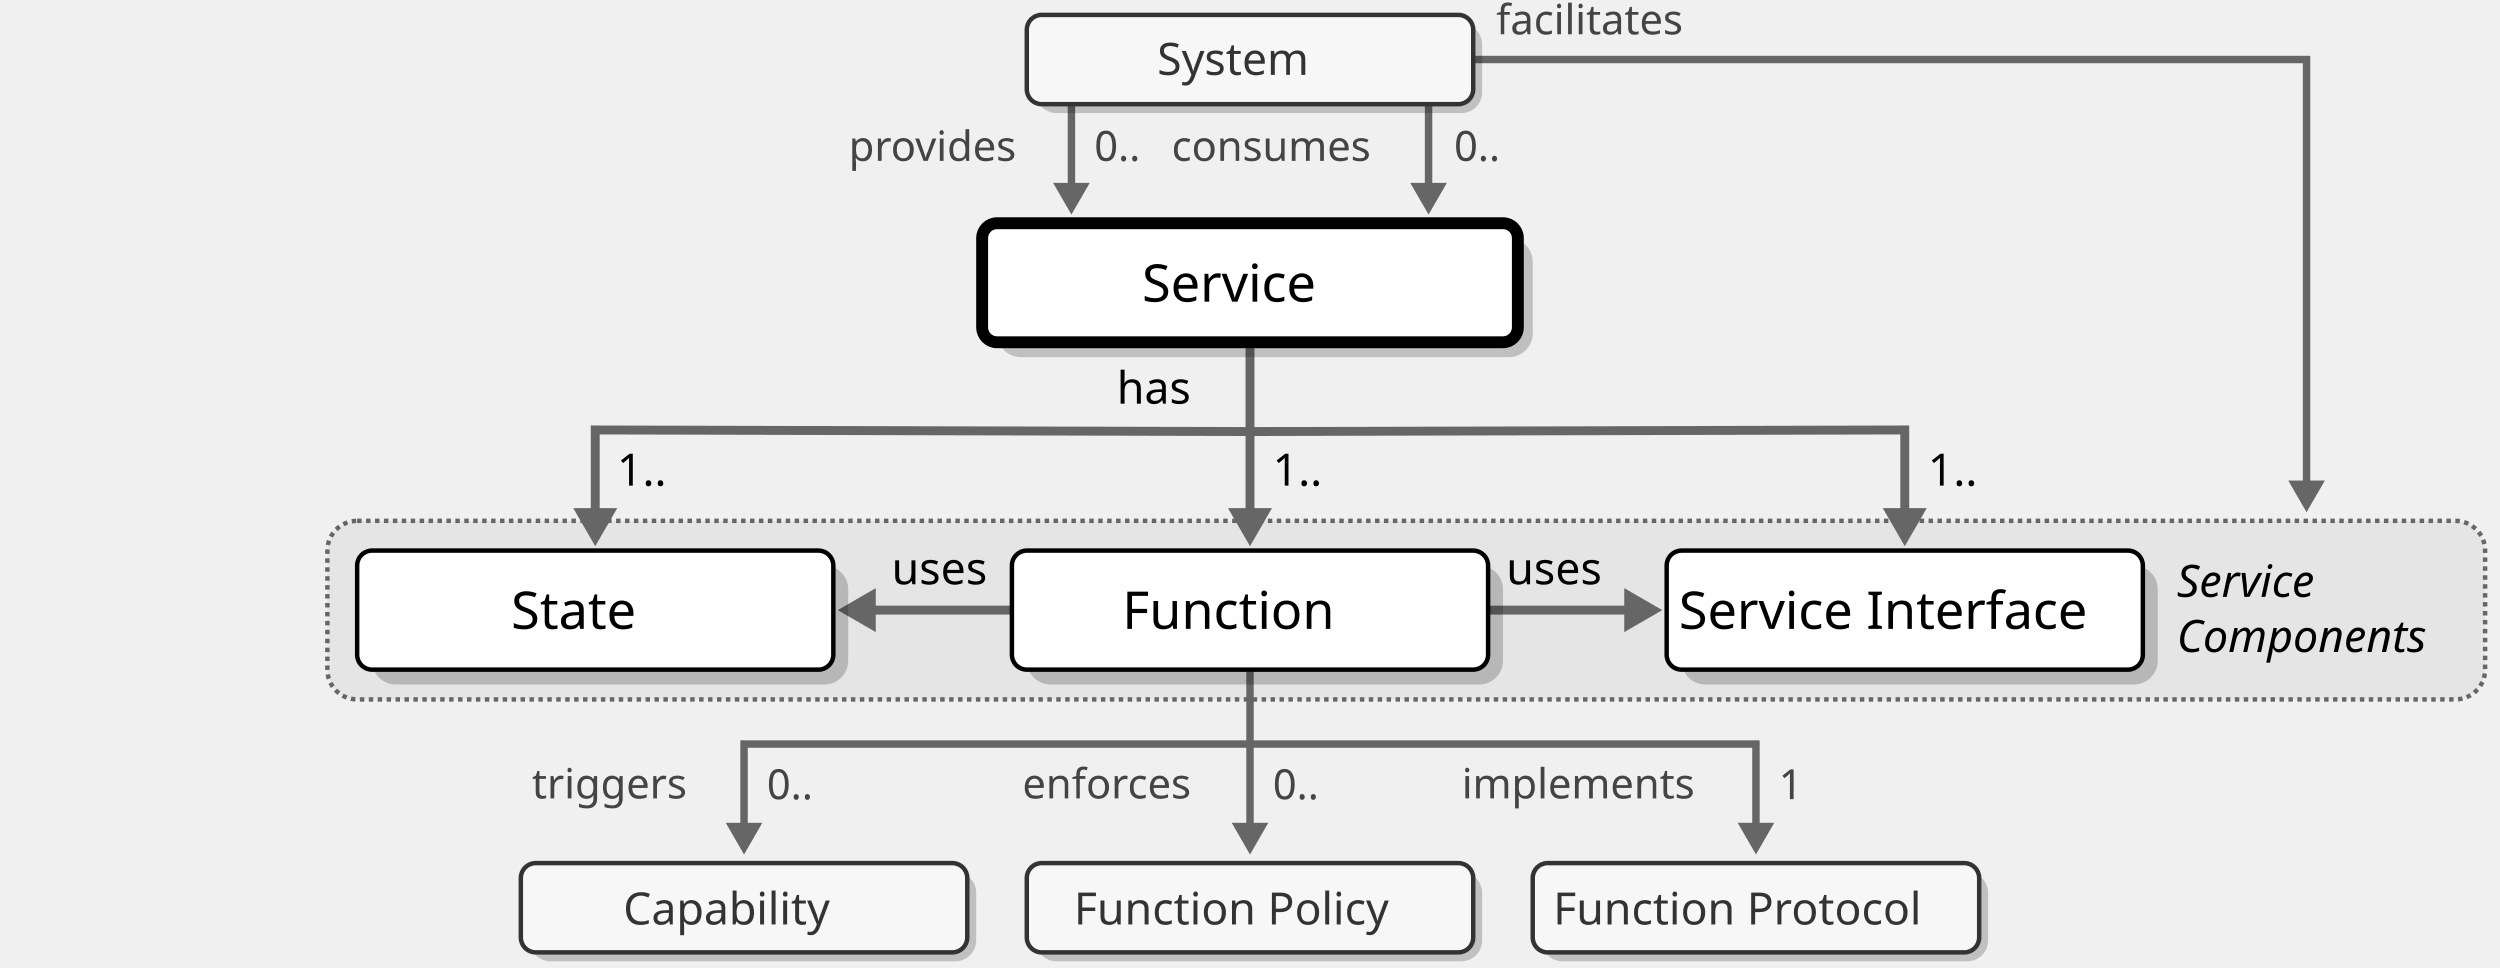
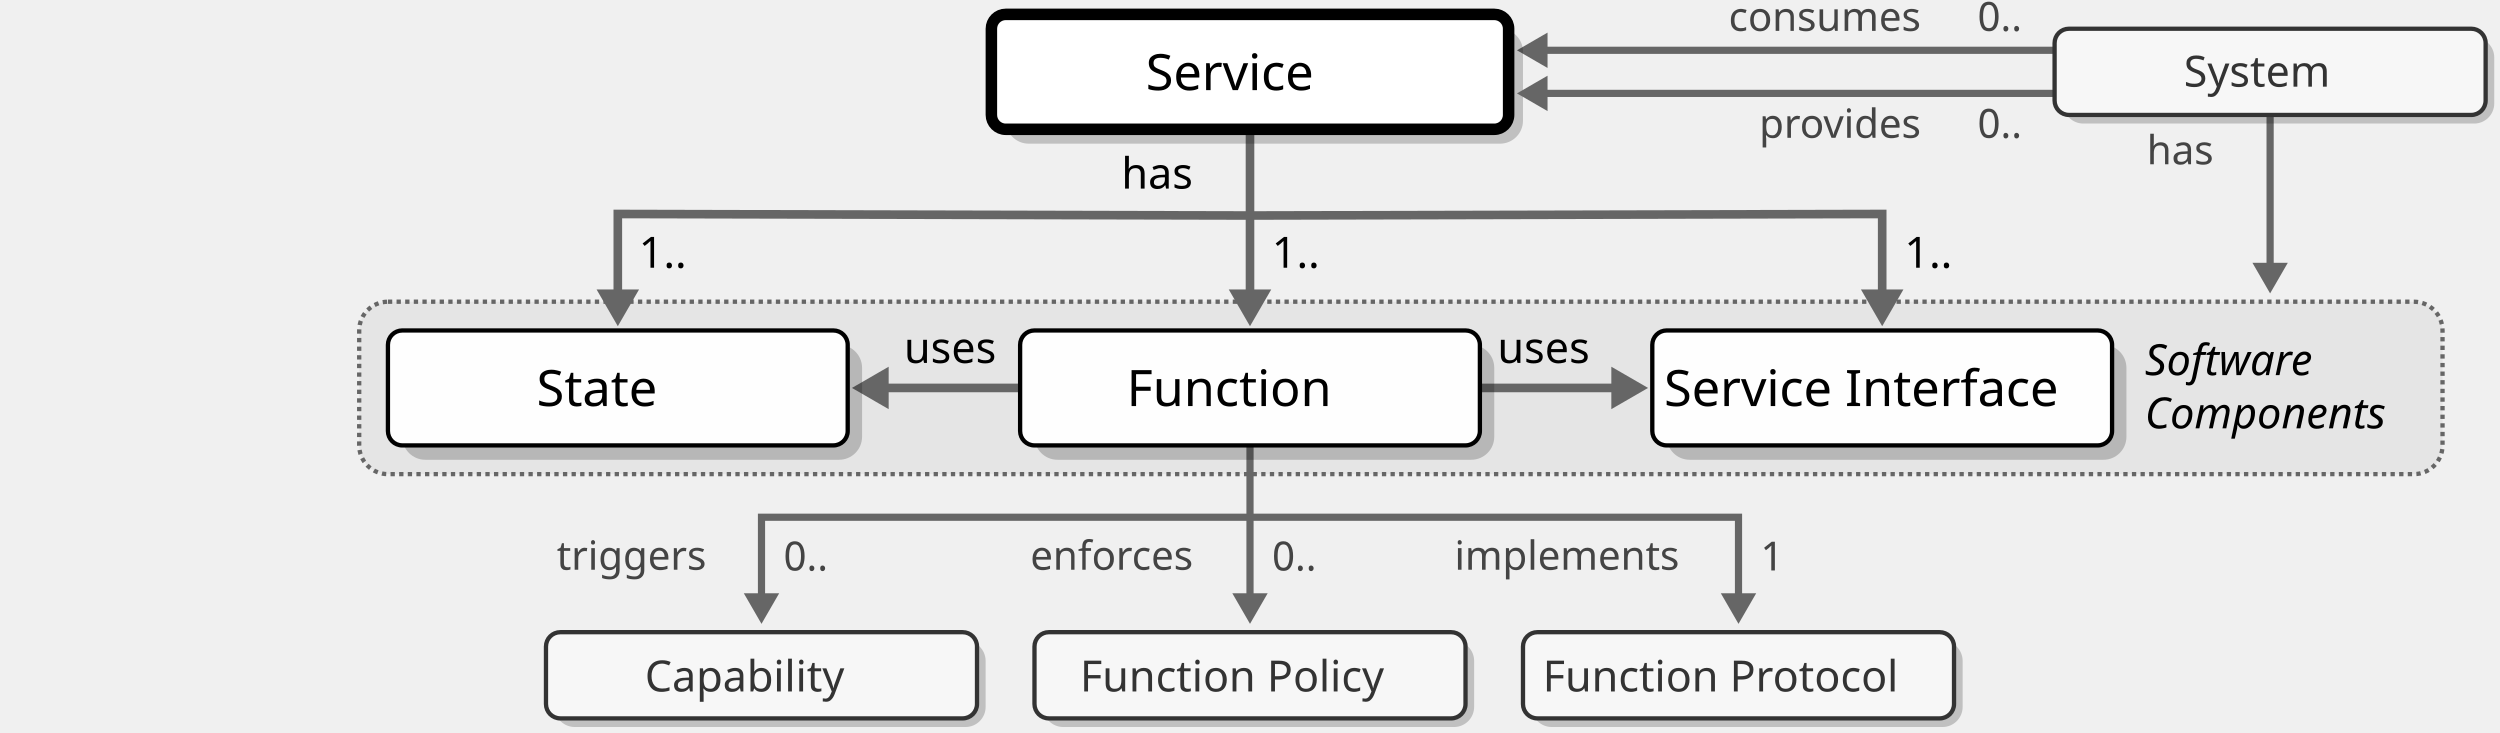
- <svg xmlns="http://www.w3.org/2000/svg" xmlns:xlink="http://www.w3.org/1999/xlink" width="168mm" height="65mm" version="1.1" viewBox="0 0 168 65" id="svg162">
+ <svg xmlns="http://www.w3.org/2000/svg" xmlns:xlink="http://www.w3.org/1999/xlink" width="174mm" height="51mm" version="1.1" viewBox="0 0 174 51" id="svg162">
  <defs id="defs5">
    <marker id="a" overflow="visible" orient="auto">
      <path transform="scale(0.4)" d="M 5.77,0 -2.88,5 V -5 Z" fill="context-stroke" fill-rule="evenodd" stroke="context-stroke" stroke-width="1pt" id="path2" />
    </marker>
    <marker id="e" overflow="visible" orient="auto">
      <path transform="scale(0.4)" d="M 5.77,0 -2.88,5 V -5 Z" fill="context-stroke" fill-rule="evenodd" stroke="context-stroke" stroke-width="1pt" id="path824" />
    </marker>
    <marker id="a-2" overflow="visible" orient="auto">
      <path transform="scale(0.4)" d="M 5.77,0 -2.88,5 V -5 Z" fill="context-stroke" fill-rule="evenodd" stroke="context-stroke" stroke-width="1pt" id="path2-3" />
    </marker>
    <marker id="a-3" overflow="visible" orient="auto">
      <path transform="scale(0.4)" d="M 5.77,0 -2.88,5 V -5 Z" fill="context-stroke" fill-rule="evenodd" stroke="context-stroke" stroke-width="1pt" id="path2-2" />
    </marker>
    <marker id="a-8" overflow="visible" orient="auto">
      <path transform="scale(0.4)" d="M 5.77,0 -2.88,5 V -5 Z" fill="context-stroke" fill-rule="evenodd" stroke="context-stroke" stroke-width="1pt" id="path2-0" />
    </marker>
+     <marker id="a-5" overflow="visible" orient="auto">
+       <path transform="scale(0.4)" d="M 5.77,0 -2.88,5 V -5 Z" fill="context-stroke" fill-rule="evenodd" stroke="context-stroke" stroke-width="1pt" id="path2-22" />
+     </marker>
  </defs>
-   <path d="M 99,4 H 155 v 29" marker-end="url(#a-8)" id="path3142" style="fill:none;stroke:#666666;stroke-width:0.5;stroke-miterlimit:4;stroke-dasharray:none;stroke-opacity:1;marker-end:url(#a-8)" />
-   <use x="0" y="0" xlink:href="#path6698" id="use8503" transform="translate(24)" width="100%" height="100%" />
-   <rect id="rect1309" x="22" y="35" width="145" height="12" rx="2" fill="none" opacity="0.913" stroke="#000000" stroke-linejoin="round" stroke-width="0.333" style="opacity:1;fill:#e5e5e5;fill-opacity:1;stroke:#666666;stroke-width:0.3;stroke-miterlimit:4;stroke-dasharray:0.3, 0.3;stroke-dashoffset:0;stroke-opacity:1" />
-   <use x="0" y="0" xlink:href="#g1289" id="use1647" transform="translate(34,57)" width="100%" height="100%" />
-   <use x="0" y="0" xlink:href="#g1289" id="use1645" transform="translate(-5.2999997e-7,57)" width="100%" height="100%" />
-   <use x="0" y="0" xlink:href="#g1289" id="use1643" transform="translate(-34,57)" width="100%" height="100%" />
-   <path d="m 84,23 -2e-6,12" marker-end="url(#a)" id="path1361" style="fill:none;stroke:#666666;stroke-width:0.6;stroke-miterlimit:4;stroke-dasharray:none" />
-   <rect id="rect935" x="67" y="16" width="36" height="8" rx="1.6" fill="none" opacity="0.913" stroke="#000000" stroke-linejoin="round" stroke-width="0.333" style="opacity:1;fill:#000000;fill-opacity:0.2;stroke:none;stroke-width:0.8;stroke-miterlimit:4;stroke-dasharray:none" />
-   <text x="146.28" y="40.11" style="font-size:3px;line-height:1.25;font-family:sans-serif;stroke-width:0.265" xml:space="preserve" id="text1335">
-     <tspan x="146.28" y="40.11" stroke-width="0.265" id="tspan1333" style="font-style:italic;font-variant:normal;font-weight:normal;font-stretch:normal;font-family:sans-serif;-inkscape-font-specification:'sans-serif Italic'">Service</tspan>
+   <use x="0" y="0" xlink:href="#path6698" id="use8503" transform="translate(-2.9998954e-8,-3)" width="100%" height="100%" />
+   <rect id="rect1309" x="25" y="21" width="145" height="12" rx="2" fill="none" opacity="0.913" stroke="#000000" stroke-linejoin="round" stroke-width="0.333" style="opacity:1;fill:#e5e5e5;fill-opacity:1;stroke:#666666;stroke-width:0.3;stroke-miterlimit:4;stroke-dasharray:0.3, 0.3;stroke-dashoffset:0;stroke-opacity:1" />
+   <g id="use1647" transform="translate(36.99999,42.99999)">
+     <rect id="rect2406" x="69.6" y="1.6" width="30" height="6" rx="1.4" fill="none" opacity="0.913" stroke="#000000" stroke-linejoin="round" stroke-width="0.333" style="opacity:1;fill:#000000;fill-opacity:0.2;stroke:none;stroke-width:0.8;stroke-miterlimit:4;stroke-dasharray:none" />
+     <rect id="rect2408" x="69" y="-7" width="30" height="6" rx="1" fill="none" opacity="0.913" stroke="#000000" stroke-linejoin="round" stroke-width="0.333" style="opacity:1;fill:#f7f7f7;fill-opacity:1;stroke:#333333;stroke-width:0.3;stroke-miterlimit:4;stroke-dasharray:none;stroke-opacity:1" transform="scale(1,-1)" />
+   </g>
+   <g id="use1645" transform="translate(2.999991,42.99999)">
+     <rect id="rect2412" x="69.6" y="1.6" width="30" height="6" rx="1.4" fill="none" opacity="0.913" stroke="#000000" stroke-linejoin="round" stroke-width="0.333" style="opacity:1;fill:#000000;fill-opacity:0.2;stroke:none;stroke-width:0.8;stroke-miterlimit:4;stroke-dasharray:none" />
+     <rect id="rect2414" x="69" y="-7" width="30" height="6" rx="1" fill="none" opacity="0.913" stroke="#000000" stroke-linejoin="round" stroke-width="0.333" style="opacity:1;fill:#f7f7f7;fill-opacity:1;stroke:#333333;stroke-width:0.3;stroke-miterlimit:4;stroke-dasharray:none;stroke-opacity:1" transform="scale(1,-1)" />
+   </g>
+   <g id="use1643" transform="translate(-31.00001,42.99999)">
+     <rect id="rect2418" x="69.6" y="1.6" width="30" height="6" rx="1.4" fill="none" opacity="0.913" stroke="#000000" stroke-linejoin="round" stroke-width="0.333" style="opacity:1;fill:#000000;fill-opacity:0.2;stroke:none;stroke-width:0.8;stroke-miterlimit:4;stroke-dasharray:none" />
+     <rect id="rect2420" x="69" y="-7" width="30" height="6" rx="1" fill="none" opacity="0.913" stroke="#000000" stroke-linejoin="round" stroke-width="0.333" style="opacity:1;fill:#f7f7f7;fill-opacity:1;stroke:#333333;stroke-width:0.3;stroke-miterlimit:4;stroke-dasharray:none;stroke-opacity:1" transform="scale(1,-1)" />
+   </g>
+   <path d="m 87,9 -2e-6,12" marker-end="url(#a)" id="path1361" style="fill:none;stroke:#666666;stroke-width:0.6;stroke-miterlimit:4;stroke-dasharray:none" />
+   <rect id="rect935" x="70" y="2" width="36" height="8" rx="1.6" fill="none" opacity="0.913" stroke="#000000" stroke-linejoin="round" stroke-width="0.333" style="opacity:1;fill:#000000;fill-opacity:0.2;stroke:none;stroke-width:0.8;stroke-miterlimit:4;stroke-dasharray:none" />
+   <text x="149.28" y="26.11" style="font-size:3px;line-height:1.25;font-family:sans-serif;stroke-width:0.265" xml:space="preserve" id="text1335">
+     <tspan x="149.28" y="26.11" stroke-width="0.265" id="tspan1333" style="font-style:italic;font-variant:normal;font-weight:normal;font-stretch:normal;font-family:sans-serif;-inkscape-font-specification:'sans-serif Italic'">Software</tspan>
  </text>
-   <text x="146.28" y="43.814" style="font-size:3px;line-height:1.25;font-family:sans-serif;stroke-width:0.265" xml:space="preserve" id="text1339">
-     <tspan x="146.28" y="43.814" stroke-width="0.265" id="tspan1337" style="font-style:italic;font-variant:normal;font-weight:normal;font-stretch:normal;font-family:sans-serif;-inkscape-font-specification:'sans-serif Italic'">Components</tspan>
+   <text x="149.28" y="29.814" style="font-size:3px;line-height:1.25;font-family:sans-serif;stroke-width:0.265" xml:space="preserve" id="text1339">
+     <tspan x="149.28" y="29.814" stroke-width="0.265" id="tspan1337" style="font-style:italic;font-variant:normal;font-weight:normal;font-stretch:normal;font-family:sans-serif;-inkscape-font-specification:'sans-serif Italic'">Components</tspan>
  </text>
-   <path d="m 72,7 -9e-6,6" marker-end="url(#a)" id="path6698" style="fill:none;stroke:#666666;stroke-width:0.5;stroke-miterlimit:4;stroke-dasharray:none;stroke-opacity:1" />
-   <path d="M 68,41 H 58" marker-end="url(#a)" id="path1315" style="fill:none;stroke:#666666;stroke-width:0.6;stroke-miterlimit:4;stroke-dasharray:none" />
-   <g id="g1755" transform="translate(1.5999941e-7,-2)">
+   <path d="m 143,6.5 h -36" marker-end="url(#a)" id="path6698" style="fill:none;stroke:#666666;stroke-width:0.5;stroke-miterlimit:4;stroke-dasharray:none;stroke-opacity:1" />
+   <path d="M 71,27 H 61" marker-end="url(#a)" id="path1315" style="fill:none;stroke:#666666;stroke-width:0.6;stroke-miterlimit:4;stroke-dasharray:none" />
+   <g id="g1755" transform="translate(2.999991,-16.00001)">
    <rect id="rect1649" x="25" y="40" width="32" height="8" rx="1.6" fill="none" opacity="0.913" stroke="#000000" stroke-linejoin="round" stroke-width="0.333" style="opacity:1;fill:#000000;fill-opacity:0.2;stroke:none;stroke-width:0.8;stroke-miterlimit:4;stroke-dasharray:none" />
    <rect id="use8966" x="24" y="39" width="32" height="8" rx="1" fill="none" opacity="0.913" stroke="#000000" stroke-linejoin="round" stroke-width="0.333" style="opacity:1;fill:#fefefe;fill-opacity:1;stroke-width:0.3;stroke-miterlimit:4;stroke-dasharray:none" />
  </g>
-   <path d="M 100,41 H 110" marker-end="url(#a)" id="path1317" style="fill:none;stroke:#666666;stroke-width:0.6;stroke-miterlimit:4;stroke-dasharray:none" />
-   <text x="39.915" y="42.259" font-size="3.5px" style="line-height:1.25;font-family:sans-serif;stroke-width:0.265" xml:space="preserve" id="text1327">
-     <tspan x="39.915" y="42.259" font-size="3.5px" stroke-width="0.265" text-align="center" text-anchor="middle" id="tspan1325">State</tspan>
+   <path d="m 103,27 h 10" marker-end="url(#a)" id="path1317" style="fill:none;stroke:#666666;stroke-width:0.6;stroke-miterlimit:4;stroke-dasharray:none" />
+   <text x="42.915" y="28.259" font-size="3.5px" style="line-height:1.25;font-family:sans-serif;stroke-width:0.265" xml:space="preserve" id="text1327">
+     <tspan x="42.915" y="28.259" font-size="3.5px" stroke-width="0.265" text-align="center" text-anchor="middle" id="tspan1325">State</tspan>
  </text>
  <use x="0" y="0" xlink:href="#g1755" id="use1919" transform="translate(88)" width="100%" height="100%" />
-   <text x="127.915" y="42.259" font-size="3.5px" style="line-height:1.25;font-family:sans-serif;stroke-width:0.265" xml:space="preserve" id="text1331">
-     <tspan x="127.915" y="42.259" font-size="3.5px" stroke-width="0.265" text-align="center" text-anchor="middle" id="tspan1329">Service Interface</tspan>
+   <text x="130.915" y="28.259" font-size="3.5px" style="line-height:1.25;font-family:sans-serif;stroke-width:0.265" xml:space="preserve" id="text1331">
+     <tspan x="130.915" y="28.259" font-size="3.5px" stroke-width="0.265" text-align="center" text-anchor="middle" id="tspan1329">Service Interface</tspan>
  </text>
-   <text x="59.922" y="39.261" style="font-size:3px;line-height:1.25;font-family:sans-serif;stroke-width:0.265" xml:space="preserve" id="text1343">
-     <tspan x="59.922" y="39.261" stroke-width="0.265" id="tspan1341">uses</tspan>
+   <text x="62.922" y="25.261" style="font-size:3px;line-height:1.25;font-family:sans-serif;stroke-width:0.265" xml:space="preserve" id="text1343">
+     <tspan x="62.922" y="25.261" stroke-width="0.265" id="tspan1341">uses</tspan>
  </text>
-   <text x="101.225" y="39.261" style="font-size:3px;line-height:1.25;font-family:sans-serif;stroke-width:0.265" xml:space="preserve" id="text1347">
-     <tspan x="101.225" y="39.261" stroke-width="0.265" id="tspan1345">uses</tspan>
+   <text x="104.225" y="25.261" style="font-size:3px;line-height:1.25;font-family:sans-serif;stroke-width:0.265" xml:space="preserve" id="text1347">
+     <tspan x="104.225" y="25.261" stroke-width="0.265" id="tspan1345">uses</tspan>
  </text>
-   <path d="M 84,29 40,28.893 40,35" marker-end="url(#a)" id="path1363" style="fill:none;stroke:#666666;stroke-width:0.6;stroke-miterlimit:4;stroke-dasharray:none" />
-   <rect id="rect1367" x="66" y="15" width="36" height="8" rx="1" fill="none" opacity="0.913" stroke="#000000" stroke-linejoin="round" stroke-width="0.333" style="opacity:1;fill:#ffffff;fill-opacity:1;stroke-width:0.8;stroke-miterlimit:4;stroke-dasharray:none" />
-   <text x="87.251" y="27.124" style="font-size:3px;line-height:1.25;font-family:sans-serif;stroke-width:0.265" xml:space="preserve" id="text1371">
-     <tspan x="82.367" y="27.124" stroke-width="0.265" id="tspan1369" style="text-align:end;text-anchor:end">has</tspan>
+   <path d="m 87,15 -44,-0.107 -3e-6,6.107" marker-end="url(#a)" id="path1363" style="fill:none;stroke:#666666;stroke-width:0.6;stroke-miterlimit:4;stroke-dasharray:none" />
+   <rect id="rect1367" x="69" y="1" width="36" height="8" rx="1" fill="none" opacity="0.913" stroke="#000000" stroke-linejoin="round" stroke-width="0.333" style="opacity:1;fill:#ffffff;fill-opacity:1;stroke-width:0.8;stroke-miterlimit:4;stroke-dasharray:none" />
+   <text x="90.251" y="13.124" style="font-size:3px;line-height:1.25;font-family:sans-serif;stroke-width:0.265" xml:space="preserve" id="text1371">
+     <tspan x="85.367" y="13.124" stroke-width="0.265" id="tspan1369" style="text-align:end;text-anchor:end">has</tspan>
  </text>
-   <text x="85.525" y="32.632" style="font-size:3px;line-height:1.25;font-family:sans-serif;stroke-width:0.265" xml:space="preserve" id="text1375">
-     <tspan x="85.525" y="32.632" stroke-width="0.265" id="tspan1373">1..</tspan>
+   <text x="88.525" y="18.632" style="font-size:3px;line-height:1.25;font-family:sans-serif;stroke-width:0.265" xml:space="preserve" id="text1375">
+     <tspan x="88.525" y="18.632" stroke-width="0.265" id="tspan1373">1..</tspan>
  </text>
-   <text x="41.461" y="32.632" style="font-size:3px;line-height:1.25;font-family:sans-serif;stroke-width:0.265" xml:space="preserve" id="text1379">
-     <tspan x="41.461" y="32.632" stroke-width="0.265" id="tspan1377">1..</tspan>
+   <text x="44.461" y="18.632" style="font-size:3px;line-height:1.25;font-family:sans-serif;stroke-width:0.265" xml:space="preserve" id="text1379">
+     <tspan x="44.461" y="18.632" stroke-width="0.265" id="tspan1377">1..</tspan>
  </text>
-   <text x="129.551" y="32.632" style="font-size:3px;line-height:1.25;font-family:sans-serif;stroke-width:0.265" xml:space="preserve" id="text1383">
-     <tspan x="129.551" y="32.632" stroke-width="0.265" id="tspan1381">1..</tspan>
+   <text x="132.551" y="18.632" style="font-size:3px;line-height:1.25;font-family:sans-serif;stroke-width:0.265" xml:space="preserve" id="text1383">
+     <tspan x="132.551" y="18.632" stroke-width="0.265" id="tspan1381">1..</tspan>
  </text>
-   <text x="83.958" y="20.272" font-size="3.5px" style="line-height:1.25;font-family:sans-serif;stroke-width:0.265" xml:space="preserve" id="text1387">
-     <tspan x="83.958" y="20.272" font-size="3.5px" stroke-width="0.265" text-align="center" text-anchor="middle" id="tspan1385">Service</tspan>
+   <text x="86.958" y="6.272" font-size="3.5px" style="line-height:1.25;font-family:sans-serif;stroke-width:0.265" xml:space="preserve" id="text1387">
+     <tspan x="86.958" y="6.272" font-size="3.5px" stroke-width="0.265" text-align="center" text-anchor="middle" id="tspan1385">Service</tspan>
  </text>
-   <use x="0" y="0" xlink:href="#path1363" id="use9624" transform="matrix(-1,0,0,1,168,1.7e-7)" width="100%" height="100%" />
-   <g id="g1289">
-     <rect id="rect1183" x="69.6" y="1.6" width="30" height="6" rx="1.4" fill="none" opacity="0.913" stroke="#000000" stroke-linejoin="round" stroke-width="0.333" style="opacity:1;fill:#000000;fill-opacity:0.2;stroke:none;stroke-width:0.8;stroke-miterlimit:4;stroke-dasharray:none" />
-     <rect id="use8062" x="69" y="-7" width="30" height="6" rx="1" fill="none" opacity="0.913" stroke="#000000" stroke-linejoin="round" stroke-width="0.333" style="opacity:1;fill:#f7f7f7;fill-opacity:1;stroke:#333333;stroke-width:0.3;stroke-miterlimit:4;stroke-dasharray:none;stroke-opacity:1" transform="scale(1,-1)" />
+   <use x="0" y="0" xlink:href="#path1363" id="use9624" transform="matrix(-1,0,0,1,174,-2.1427973e-7)" width="100%" height="100%" />
+   <text x="137.632" y="9.591" style="font-size:2.8px;line-height:1.25;font-family:sans-serif;stroke-width:0.265" xml:space="preserve" id="text10267">
+     <tspan x="137.632" y="9.591" stroke-width="0.265" id="tspan10265" style="font-size:2.8px;fill:#444444;fill-opacity:1">0..</tspan>
+   </text>
+   <text x="138.949" y="9.591" style="font-size:2.8px;line-height:1.25;font-family:sans-serif;stroke-width:0.265" xml:space="preserve" id="text3898">
+     <tspan x="135.875" y="9.591" stroke-width="0.265" id="tspan3896" style="font-size:2.8px;text-align:end;text-anchor:end;fill:#444444;fill-opacity:1">provides</tspan>
+   </text>
+   <text x="88.531" y="39.703" style="font-size:2.8px;line-height:1.25;font-family:sans-serif;stroke-width:0.265" xml:space="preserve" id="text5332">
+     <tspan x="88.531" y="39.703" stroke-width="0.265" id="tspan5330" style="font-size:2.8px;fill:#444444;fill-opacity:1">0..</tspan>
+   </text>
+   <text x="88.294" y="39.652" style="font-size:2.8px;line-height:1.25;font-family:sans-serif;stroke-width:0.265" xml:space="preserve" id="text5336">
+     <tspan x="85.219" y="39.652" stroke-width="0.265" id="tspan5334" style="font-size:2.8px;text-align:end;text-anchor:end;fill:#444444;fill-opacity:1">enforces</tspan>
+   </text>
+   <text x="86.915" y="48.124" font-size="3.5px" style="font-size:3px;line-height:1.25;font-family:sans-serif;stroke-width:0.265" xml:space="preserve" id="text5340">
+     <tspan x="86.915" y="48.124" font-size="3.5px" stroke-width="0.265" text-align="center" text-anchor="middle" id="tspan5338" style="font-size:3px;fill:#333333;fill-opacity:1">Function Policy</tspan>
+   </text>
+   <path d="m 87,36 h -34 v 6" marker-end="url(#a)" id="path6006" style="fill:none;stroke:#666666;stroke-width:0.5;stroke-miterlimit:4;stroke-dasharray:none;stroke-opacity:1" />
+   <text x="149.753" y="2.148" style="font-size:2.8px;line-height:1.25;font-family:sans-serif;stroke-width:0.265" xml:space="preserve" id="text8509">
+     <tspan x="135.875" y="2.148" stroke-width="0.265" id="tspan8507" style="font-size:2.8px;text-align:end;text-anchor:end;fill:#444444;fill-opacity:1">consumes</tspan>
+   </text>
+   <path d="M 87,31 V 42" marker-end="url(#a)" id="path2060" style="fill:none;stroke:#666666;stroke-width:0.5;stroke-miterlimit:4;stroke-dasharray:none;stroke-opacity:1" />
+   <use x="0" y="0" xlink:href="#g1755" id="use1917" transform="translate(44)" width="100%" height="100%" />
+   <text x="86.915" y="28.259" font-size="3.5px" style="line-height:1.25;font-family:sans-serif;stroke-width:0.265" xml:space="preserve" id="text1323">
+     <tspan x="86.915" y="28.259" font-size="3.5px" stroke-width="0.265" text-align="center" text-anchor="middle" id="tspan1321">Function</tspan>
+   </text>
+   <text x="54.531" y="39.703" style="font-size:2.8px;line-height:1.25;font-family:sans-serif;stroke-width:0.265" xml:space="preserve" id="text16937">
+     <tspan x="54.531" y="39.703" stroke-width="0.265" id="tspan16935" style="font-size:2.8px;fill:#444444;fill-opacity:1">0..</tspan>
+   </text>
+   <text x="54.417" y="39.652" style="font-size:2.8px;line-height:1.25;font-family:sans-serif;stroke-width:0.265" xml:space="preserve" id="text16941">
+     <tspan x="51.342" y="39.652" stroke-width="0.265" id="tspan16939" style="font-size:2.8px;text-align:end;text-anchor:end;fill:#444444;fill-opacity:1">triggers</tspan>
+   </text>
+   <text x="52.992" y="48.124" font-size="3.5px" style="font-size:3px;line-height:1.25;font-family:sans-serif;stroke-width:0.265" xml:space="preserve" id="text17387">
+     <tspan x="52.992" y="48.124" font-size="3.5px" stroke-width="0.265" text-align="center" text-anchor="middle" id="tspan17385" style="font-size:3px;fill:#333333;fill-opacity:1">Capability</tspan>
+   </text>
+   <text x="122.531" y="39.703" style="font-size:2.8px;line-height:1.25;font-family:sans-serif;stroke-width:0.265" xml:space="preserve" id="text1016">
+     <tspan x="122.531" y="39.703" stroke-width="0.265" id="tspan1014" style="font-size:2.8px;fill:#444444;fill-opacity:1">1</tspan>
+   </text>
+   <text x="120.281" y="39.652" style="font-size:2.8px;line-height:1.25;font-family:sans-serif;stroke-width:0.265" xml:space="preserve" id="text1020">
+     <tspan x="119.066" y="39.652" stroke-width="0.265" id="tspan1018" style="font-size:2.8px;text-align:end;text-anchor:end;fill:#444444;fill-opacity:1">implements</tspan>
+   </text>
+   <text x="120.915" y="48.124" font-size="3.5px" style="font-size:3px;line-height:1.25;font-family:sans-serif;stroke-width:0.265" xml:space="preserve" id="text1026">
+     <tspan x="120.915" y="48.124" font-size="3.5px" stroke-width="0.265" text-align="center" text-anchor="middle" id="tspan1024" style="font-size:3px;fill:#333333;fill-opacity:1">Function Protocol</tspan>
+   </text>
+   <use x="0" y="0" xlink:href="#path6006" id="use1028" transform="matrix(-1,0,0,1,174,7.8572027e-7)" width="100%" height="100%" />
+   <use x="0" y="0" xlink:href="#text10267" id="use14146" transform="translate(2.9998954e-8,-7.44237)" width="100%" height="100%" />
+   <path d="M 158,8 V 19" marker-end="url(#a-5)" id="path3142-7" style="fill:none;stroke:#666666;stroke-width:0.5;stroke-miterlimit:4;stroke-dasharray:none;stroke-opacity:1;marker-end:url(#a-5)" />
+   <g id="use2084" transform="translate(73.99999,0.9999931)">
+     <rect id="rect2424" x="69.6" y="1.6" width="30" height="6" rx="1.4" fill="none" opacity="0.913" stroke="#000000" stroke-linejoin="round" stroke-width="0.333" style="opacity:1;fill:#000000;fill-opacity:0.2;stroke:none;stroke-width:0.8;stroke-miterlimit:4;stroke-dasharray:none" />
+     <rect id="rect2426" x="69" y="-7" width="30" height="6" rx="1" fill="none" opacity="0.913" stroke="#000000" stroke-linejoin="round" stroke-width="0.333" style="opacity:1;fill:#f7f7f7;fill-opacity:1;stroke:#333333;stroke-width:0.3;stroke-miterlimit:4;stroke-dasharray:none;stroke-opacity:1" transform="scale(1,-1)" />
  </g>
-   <text x="84.031" y="5.033" font-size="3.5px" style="font-size:3px;line-height:1.25;font-family:sans-serif;stroke-width:0.265" xml:space="preserve" id="text8974">
-     <tspan x="84.031" y="5.033" font-size="3.5px" stroke-width="0.265" text-align="center" text-anchor="middle" id="tspan8972" style="font-size:3px;fill:#333333;fill-opacity:1">System</tspan>
+   <text x="158.256" y="6.033" font-size="3.5px" style="font-size:3px;line-height:1.25;font-family:sans-serif;stroke-width:0.265" xml:space="preserve" id="text8974-7">
+     <tspan x="158.256" y="6.033" font-size="3.5px" stroke-width="0.265" text-align="center" text-anchor="middle" id="tspan8972-9" style="font-size:3px;fill:#333333;fill-opacity:1">System</tspan>
  </text>
-   <text x="73.531" y="10.809" style="font-size:2.8px;line-height:1.25;font-family:sans-serif;stroke-width:0.265" xml:space="preserve" id="text10267">
-     <tspan x="73.531" y="10.809" stroke-width="0.265" id="tspan10265" style="font-size:2.8px;fill:#444444;fill-opacity:1">0..</tspan>
+   <text x="169.501" y="11.436" style="font-size:2.8px;line-height:1.25;font-family:sans-serif;stroke-width:0.265" xml:space="preserve" id="text3562-0">
+     <tspan x="156.246" y="11.436" stroke-width="0.265" id="tspan3560-2" style="font-size:2.8px;text-align:end;text-anchor:end;fill:#444444;fill-opacity:1">has</tspan>
  </text>
-   <text x="73.543" y="10.809" style="font-size:2.8px;line-height:1.25;font-family:sans-serif;stroke-width:0.265" xml:space="preserve" id="text3898">
-     <tspan x="70.469" y="10.809" stroke-width="0.265" id="tspan3896" style="font-size:2.8px;text-align:end;text-anchor:end;fill:#444444;fill-opacity:1">provides</tspan>
-   </text>
-   <text x="85.531" y="53.703" style="font-size:2.8px;line-height:1.25;font-family:sans-serif;stroke-width:0.265" xml:space="preserve" id="text5332">
-     <tspan x="85.531" y="53.703" stroke-width="0.265" id="tspan5330" style="font-size:2.8px;fill:#444444;fill-opacity:1">0..</tspan>
-   </text>
-   <text x="85.294" y="53.652" style="font-size:2.8px;line-height:1.25;font-family:sans-serif;stroke-width:0.265" xml:space="preserve" id="text5336">
-     <tspan x="82.219" y="53.652" stroke-width="0.265" id="tspan5334" style="font-size:2.8px;text-align:end;text-anchor:end;fill:#444444;fill-opacity:1">enforces</tspan>
-   </text>
-   <text x="83.915" y="62.124" font-size="3.5px" style="font-size:3px;line-height:1.25;font-family:sans-serif;stroke-width:0.265" xml:space="preserve" id="text5340">
-     <tspan x="83.915" y="62.124" font-size="3.5px" stroke-width="0.265" text-align="center" text-anchor="middle" id="tspan5338" style="font-size:3px;fill:#333333;fill-opacity:1">Function Policy</tspan>
-   </text>
-   <path d="m 84,50 h -34 v 6" marker-end="url(#a)" id="path6006" style="fill:none;stroke:#666666;stroke-width:0.5;stroke-miterlimit:4;stroke-dasharray:none;stroke-opacity:1" />
-   <text x="108.171" y="10.809" style="font-size:2.8px;line-height:1.25;font-family:sans-serif;stroke-width:0.265" xml:space="preserve" id="text8509">
-     <tspan x="94.293" y="10.809" stroke-width="0.265" id="tspan8507" style="font-size:2.8px;text-align:end;text-anchor:end;fill:#444444;fill-opacity:1">consumes</tspan>
-   </text>
-   <text x="100.54" y="2.307" style="font-size:2.8px;line-height:1.25;font-family:sans-serif;stroke-width:0.265" xml:space="preserve" id="text3562">
-     <tspan x="100.54" y="2.307" stroke-width="0.265" id="tspan3560" style="font-size:2.8px;fill:#444444;fill-opacity:1">facilitates</tspan>
-   </text>
-   <path d="M 84,45 V 56" marker-end="url(#a)" id="path2060" style="fill:none;stroke:#666666;stroke-width:0.5;stroke-miterlimit:4;stroke-dasharray:none;stroke-opacity:1" />
-   <use x="0" y="0" xlink:href="#g1755" id="use1917" transform="translate(44)" width="100%" height="100%" />
-   <text x="83.915" y="42.259" font-size="3.5px" style="line-height:1.25;font-family:sans-serif;stroke-width:0.265" xml:space="preserve" id="text1323">
-     <tspan x="83.915" y="42.259" font-size="3.5px" stroke-width="0.265" text-align="center" text-anchor="middle" id="tspan1321">Function</tspan>
-   </text>
-   <text x="51.531" y="53.703" style="font-size:2.8px;line-height:1.25;font-family:sans-serif;stroke-width:0.265" xml:space="preserve" id="text16937">
-     <tspan x="51.531" y="53.703" stroke-width="0.265" id="tspan16935" style="font-size:2.8px;fill:#444444;fill-opacity:1">0..</tspan>
-   </text>
-   <text x="51.417" y="53.652" style="font-size:2.8px;line-height:1.25;font-family:sans-serif;stroke-width:0.265" xml:space="preserve" id="text16941">
-     <tspan x="48.342" y="53.652" stroke-width="0.265" id="tspan16939" style="font-size:2.8px;text-align:end;text-anchor:end;fill:#444444;fill-opacity:1">triggers</tspan>
-   </text>
-   <text x="49.992" y="62.124" font-size="3.5px" style="font-size:3px;line-height:1.25;font-family:sans-serif;stroke-width:0.265" xml:space="preserve" id="text17387">
-     <tspan x="49.992" y="62.124" font-size="3.5px" stroke-width="0.265" text-align="center" text-anchor="middle" id="tspan17385" style="font-size:3px;fill:#333333;fill-opacity:1">Capability</tspan>
-   </text>
-   <text x="119.531" y="53.703" style="font-size:2.8px;line-height:1.25;font-family:sans-serif;stroke-width:0.265" xml:space="preserve" id="text1016">
-     <tspan x="119.531" y="53.703" stroke-width="0.265" id="tspan1014" style="font-size:2.8px;fill:#444444;fill-opacity:1">1</tspan>
-   </text>
-   <text x="117.281" y="53.652" style="font-size:2.8px;line-height:1.25;font-family:sans-serif;stroke-width:0.265" xml:space="preserve" id="text1020">
-     <tspan x="116.066" y="53.652" stroke-width="0.265" id="tspan1018" style="font-size:2.8px;text-align:end;text-anchor:end;fill:#444444;fill-opacity:1">implements</tspan>
-   </text>
-   <text x="117.915" y="62.124" font-size="3.5px" style="font-size:3px;line-height:1.25;font-family:sans-serif;stroke-width:0.265" xml:space="preserve" id="text1026">
-     <tspan x="117.915" y="62.124" font-size="3.5px" stroke-width="0.265" text-align="center" text-anchor="middle" id="tspan1024" style="font-size:3px;fill:#333333;fill-opacity:1">Function Protocol</tspan>
-   </text>
-   <use x="0" y="0" xlink:href="#path6006" id="use1028" transform="matrix(-1,0,0,1,168,4.7e-7)" width="100%" height="100%" />
-   <use x="0" y="0" xlink:href="#text10267" id="use14146" transform="translate(24.17708)" width="100%" height="100%" />
</svg>
